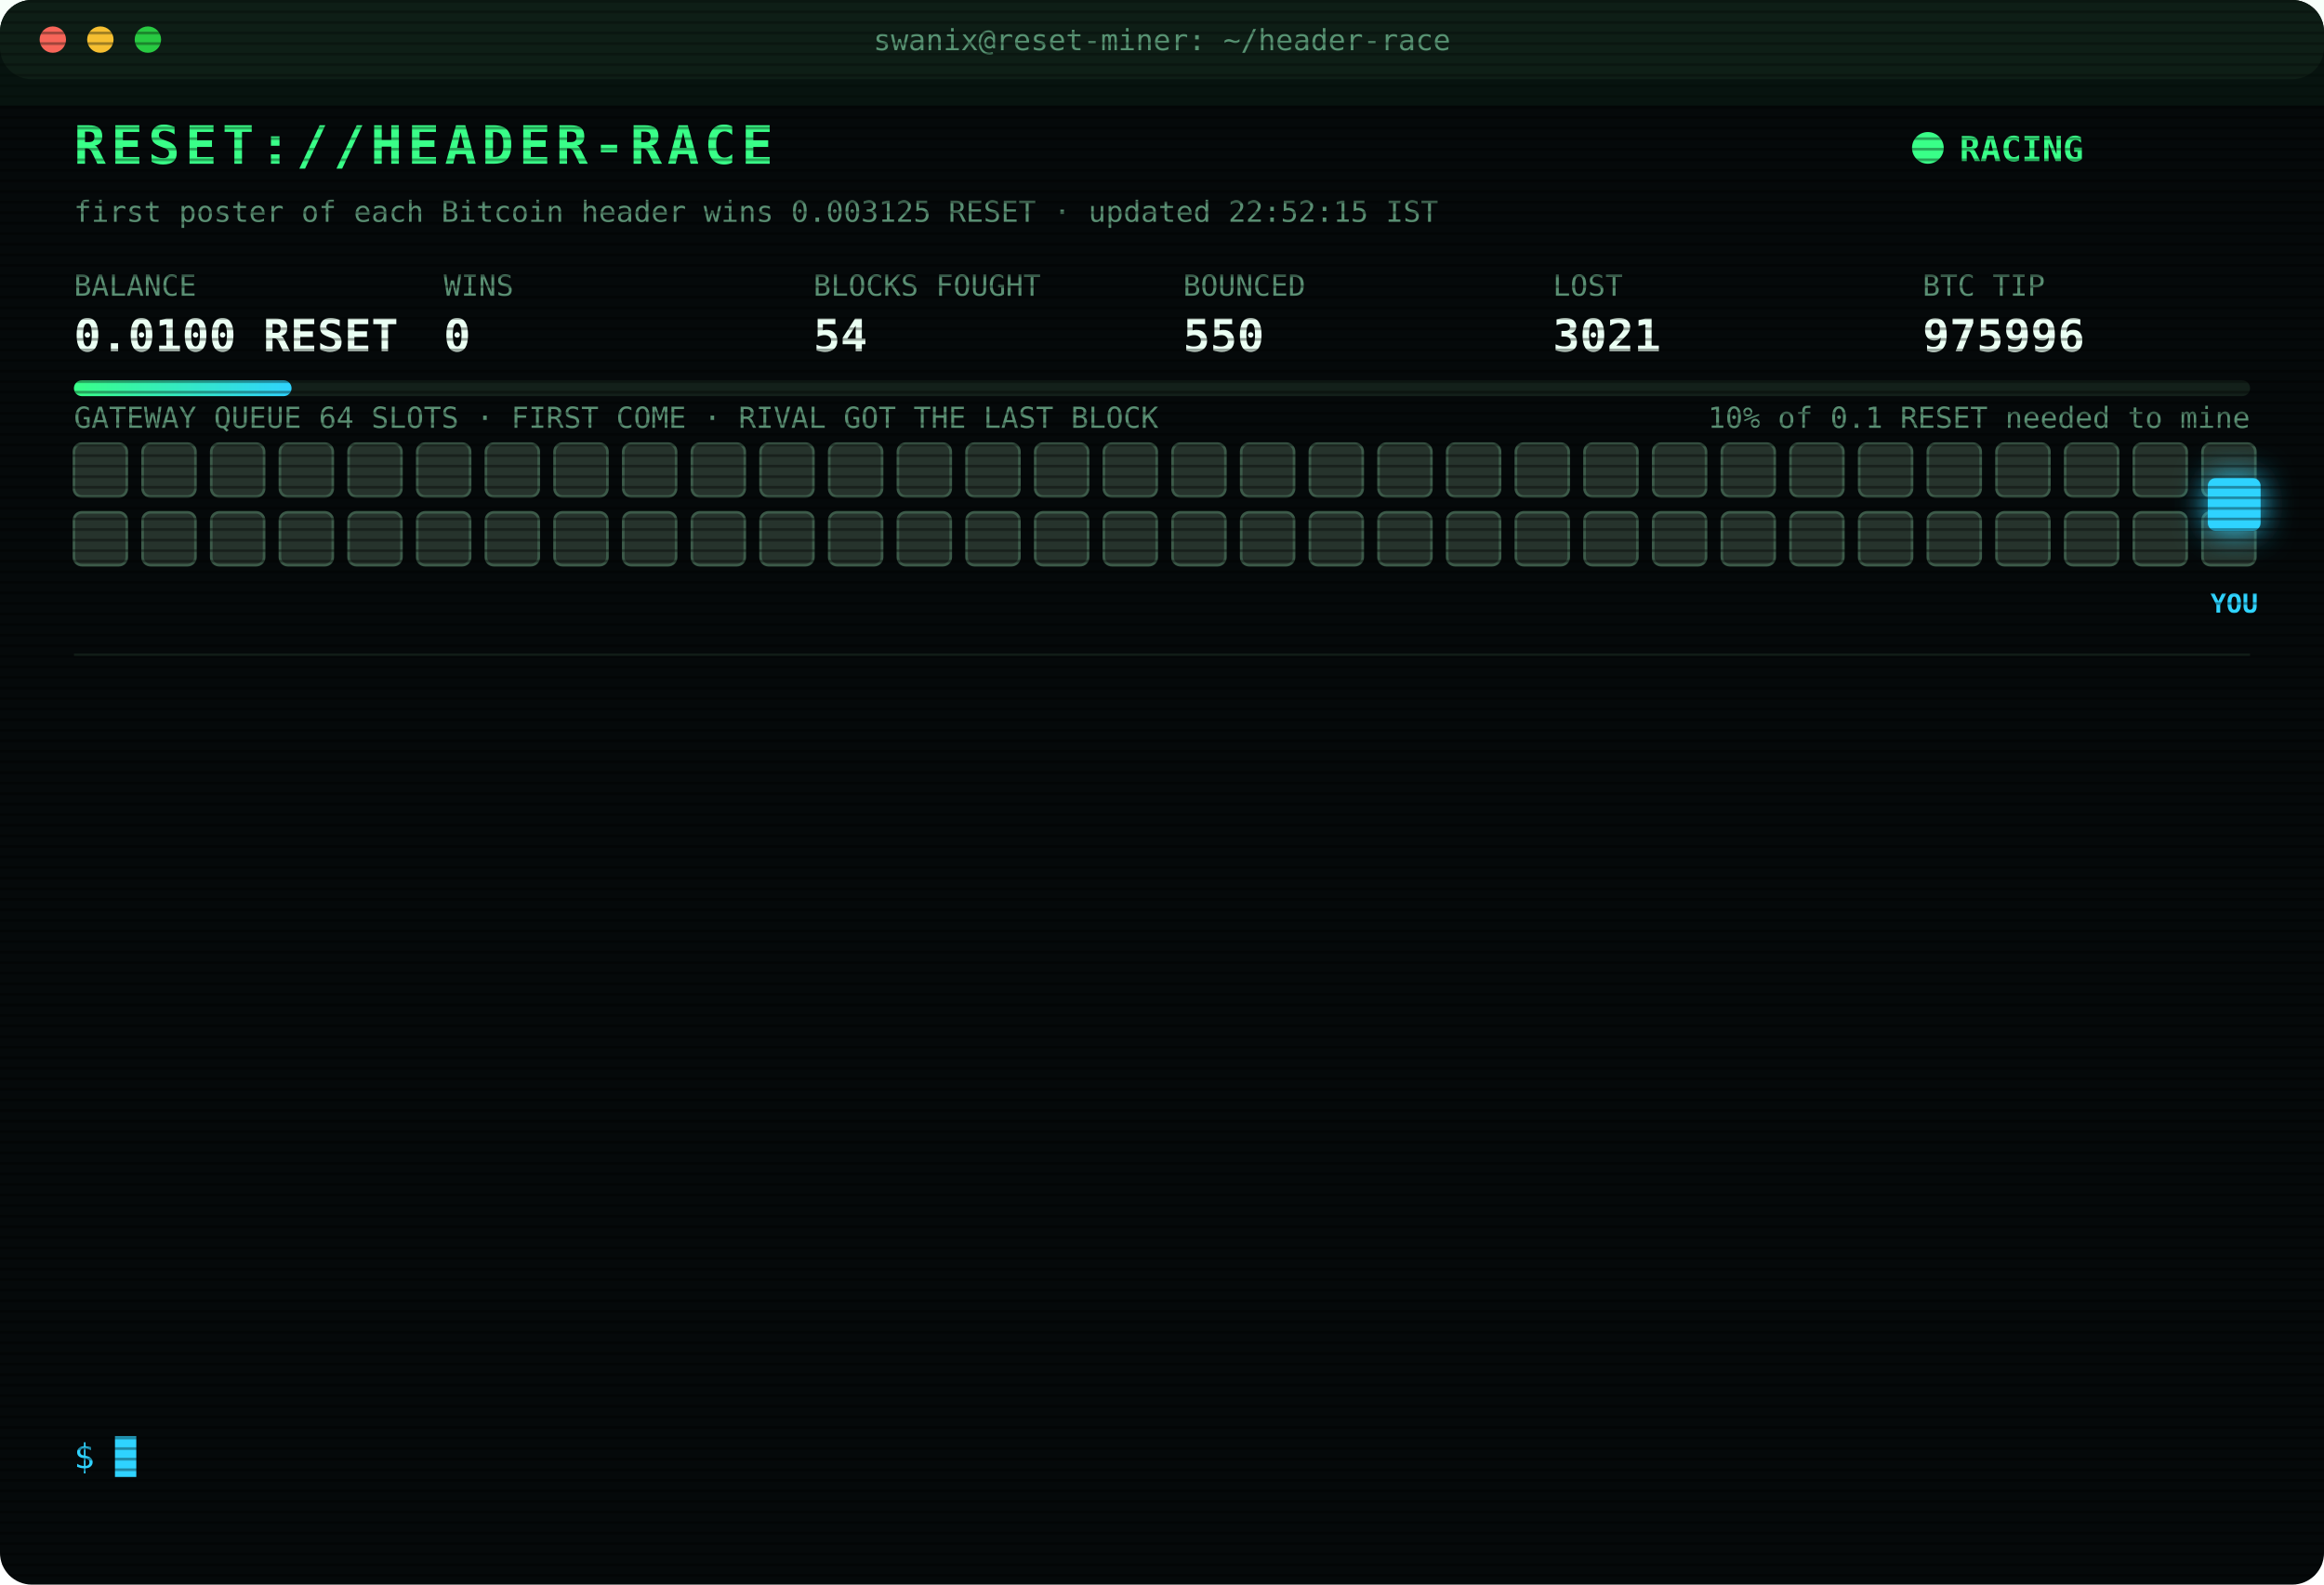
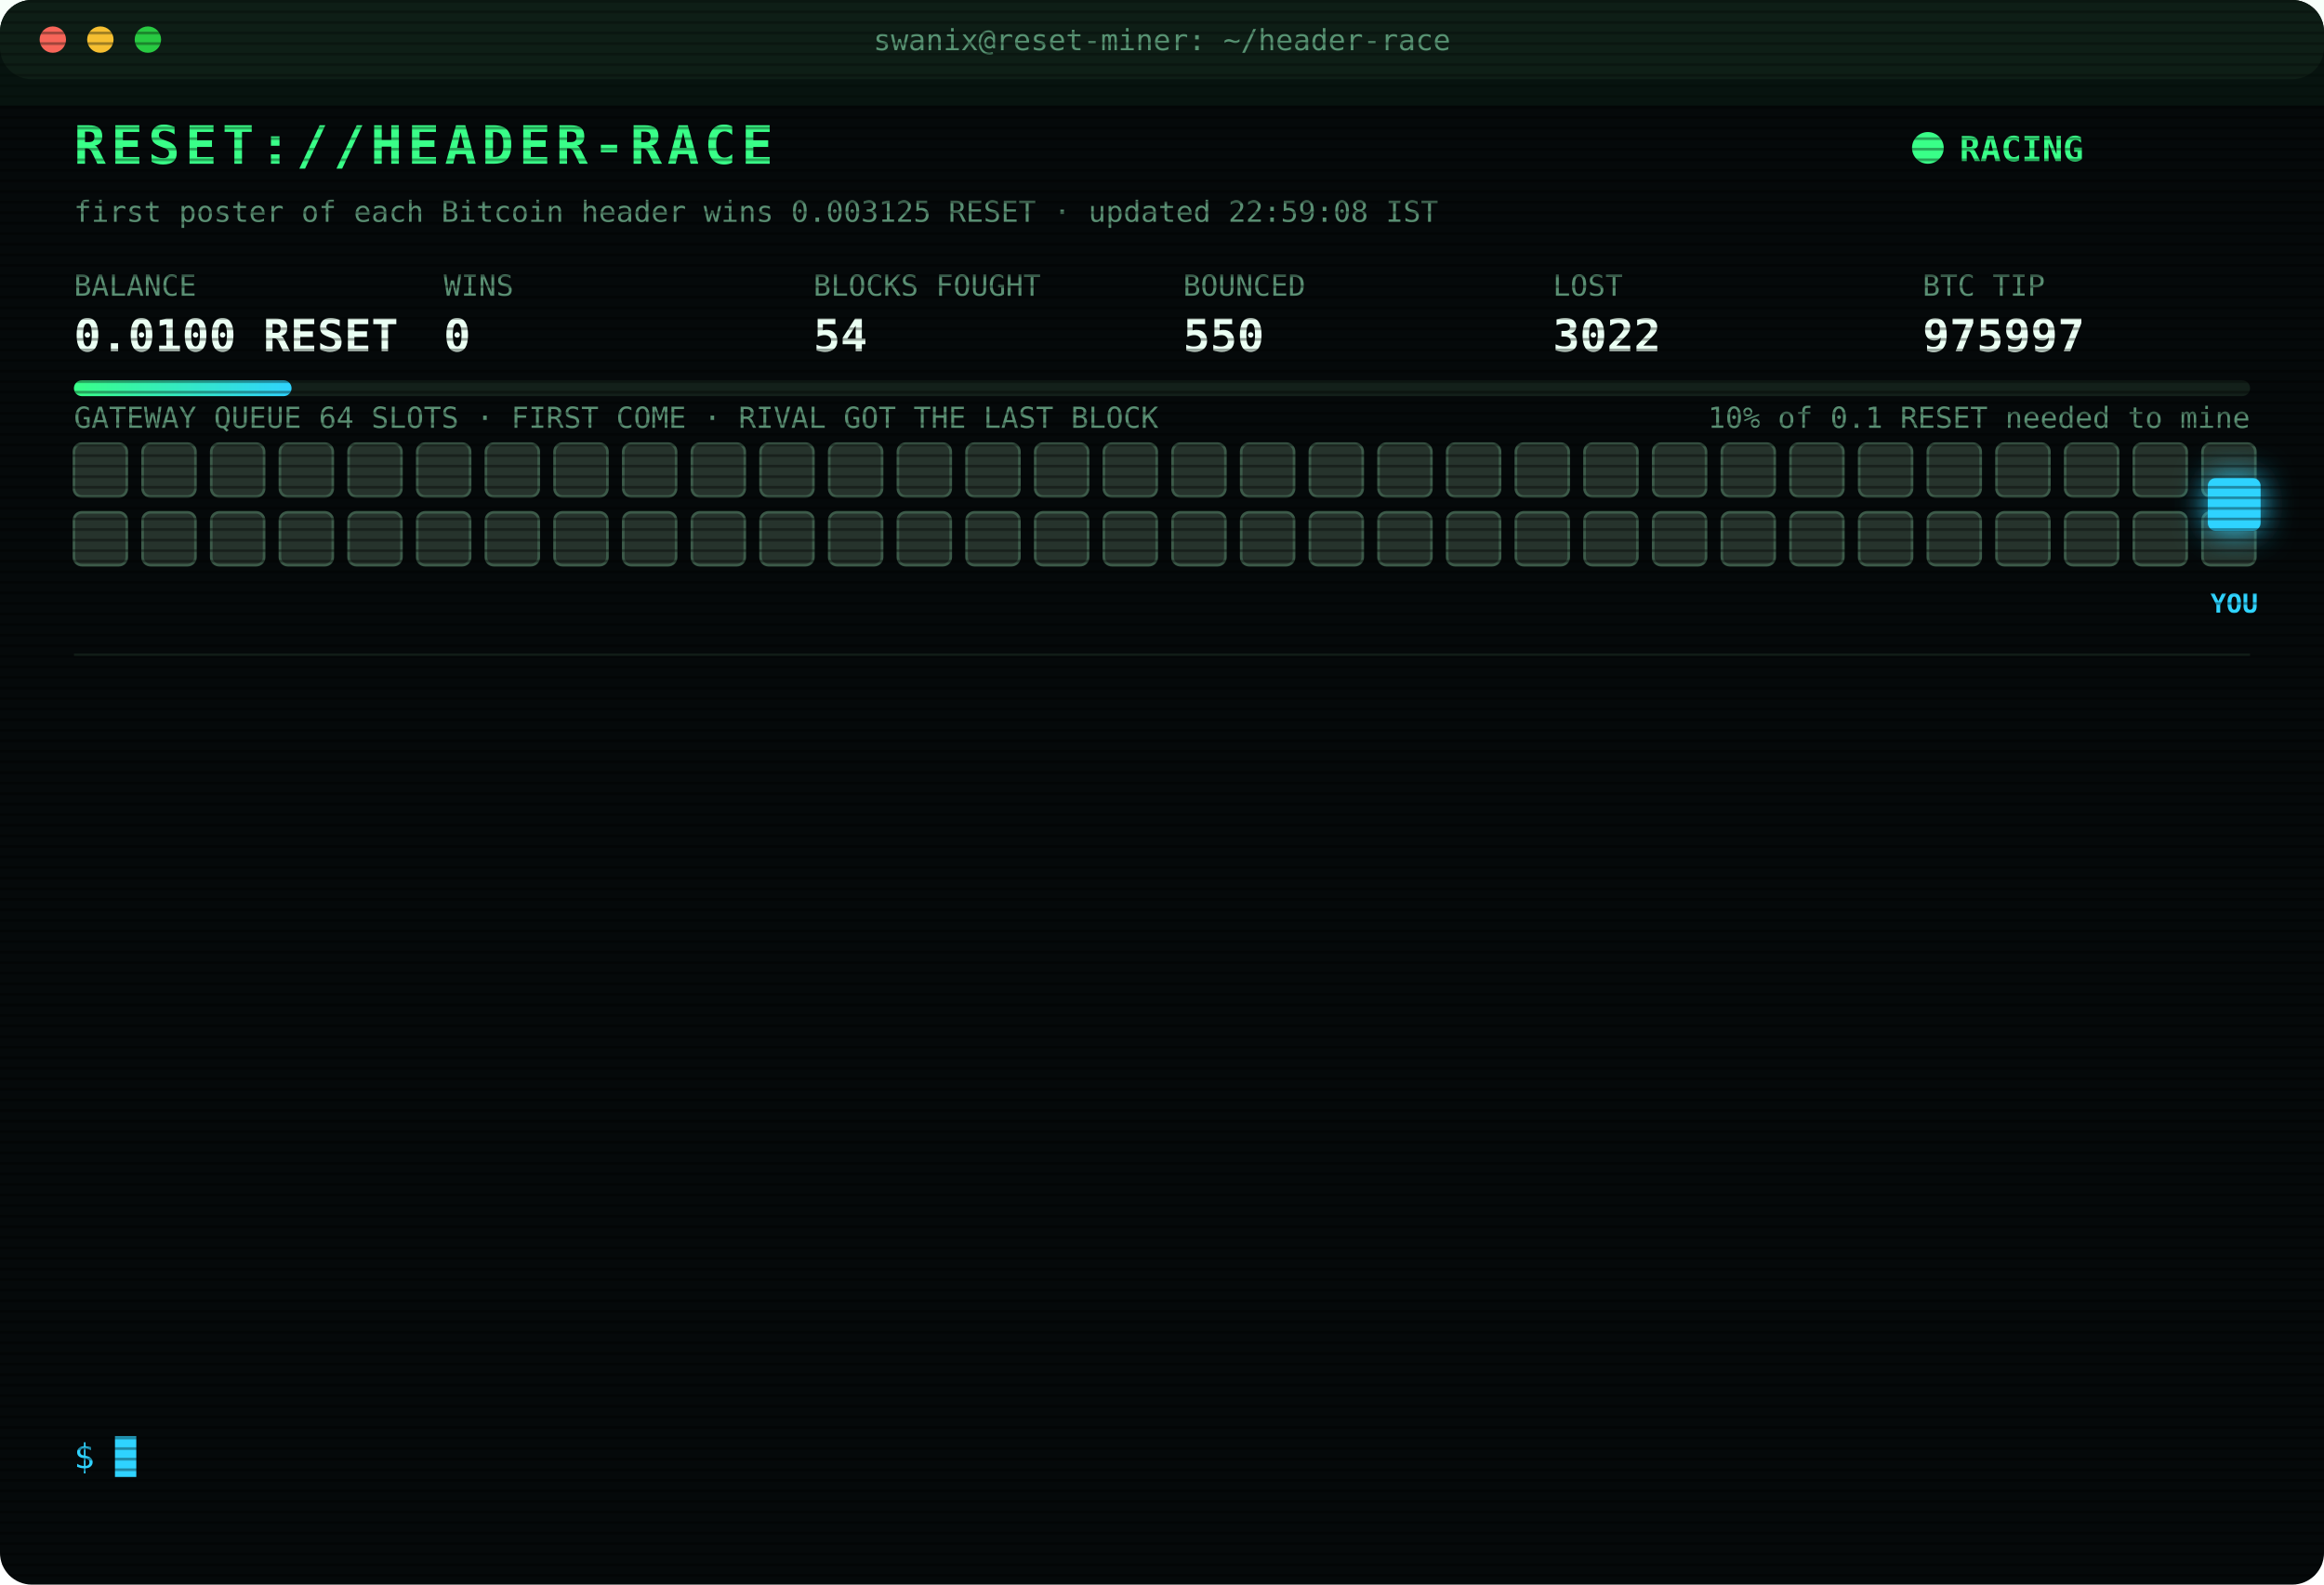
<svg xmlns="http://www.w3.org/2000/svg" width="880" height="600" viewBox="0 0 880 600" font-family="ui-monospace,SFMono-Regular,Menlo,Consolas,monospace">
  <style>
text{font-size:13px;fill:#7CFFB2}
.title{font-size:20px;font-weight:700;fill:#39FF88;letter-spacing:2px;animation:glitch 3s infinite steps(1)}
.sub{fill:#2fd3ff}.k{fill:#5a8f73;font-size:11px}.v{font-size:17px;font-weight:700;fill:#eafff3}
.ts{fill:#3f6b56}.boot{fill:#2fd3ff}.dim{fill:#5a8f73}.bad{fill:#ff4d6d}.warn{fill:#ffd23f}.mag{fill:#ff5cf0}.win{fill:#39FF88;font-weight:700}
.tag{font-size:10px;fill:#2fd3ff;font-weight:700}
.rival{fill:#26332c;stroke:#3c5a49;animation:jam 1.2s infinite alternate}
.idle{fill:#141c18;stroke:#22302a;animation:breathe 4s infinite}
.me{fill:#2fd3ff;filter:drop-shadow(0 0 6px #2fd3ff)}
.hover{animation:nudge 1.1s infinite ease-in-out}.bounce{animation:kick 1.4s infinite}
.ln{opacity:0;animation:in .4s forwards}
.cur{animation:blink 1s infinite steps(1)}
.scan{animation:scan 6s infinite linear}
.led{animation:blink 1.4s infinite}
@keyframes in{from{opacity:0;transform:translateX(-6px)}to{opacity:1;transform:none}}
@keyframes blink{50%{opacity:0}}
@keyframes jam{to{fill:#33463b}}
@keyframes breathe{50%{opacity:.4}}
@keyframes nudge{50%{transform:translateX(-10px)}}
@keyframes kick{0%,100%{transform:none}30%{transform:translateX(-14px)}55%{transform:translateX(10px) translateY(-6px)}}
@keyframes glitch{0%,92%{transform:none}93%{transform:translateX(2px);fill:#ff4d6d}95%{transform:translateX(-2px);fill:#2fd3ff}97%{transform:none}}
@keyframes scan{from{transform:translateY(-40px)}to{transform:translateY(600px)}}
</style>
  <defs>
    <pattern id="sl" width="4" height="4" patternUnits="userSpaceOnUse">
      <rect width="4" height="1" fill="#000" opacity=".35" />
    </pattern>
    <linearGradient id="bar">
      <stop offset="0" stop-color="#39FF88" />
      <stop offset="1" stop-color="#2fd3ff" />
    </linearGradient>
  </defs>
  <rect width="880" height="600" rx="12" fill="#05090a" />
  <rect width="880" height="30" rx="12" fill="#0d1512" />
  <circle cx="20" cy="15" r="5" fill="#ff5f57" />
  <circle cx="38" cy="15" r="5" fill="#febc2e" />
  <circle cx="56" cy="15" r="5" fill="#28c840" />
  <text x="440" y="19" text-anchor="middle" class="k">swanix@reset-miner: ~/header-race</text>
  <text x="28" y="62" class="title">RESET://HEADER-RACE</text>
  <circle class="led" cx="730" cy="56" r="6" fill="#39FF88" />
  <text x="742" y="61" class="win">RACING</text>
-   <text x="28" y="84" class="k">first poster of each Bitcoin header wins 0.003125 RESET · updated 22:52:15 IST</text>
+   <text x="28" y="84" class="k">first poster of each Bitcoin header wins 0.003125 RESET · updated 22:59:08 IST</text>
  <text x="28" y="112" class="k">BALANCE</text>
  <text x="28" y="133" class="v">0.0100 RESET</text>
  <text x="168" y="112" class="k">WINS</text>
  <text x="168" y="133" class="v">0</text>
  <text x="308" y="112" class="k">BLOCKS FOUGHT</text>
  <text x="308" y="133" class="v">54</text>
  <text x="448" y="112" class="k">BOUNCED</text>
  <text x="448" y="133" class="v">550</text>
  <text x="588" y="112" class="k">LOST</text>
-   <text x="588" y="133" class="v">3021</text>
+   <text x="588" y="133" class="v">3022</text>
  <text x="728" y="112" class="k">BTC TIP</text>
-   <text x="728" y="133" class="v">975996</text>
+   <text x="728" y="133" class="v">975997</text>
  <rect x="28" y="144" width="824" height="6" rx="3" fill="#13201a" />
  <rect x="28" y="144" width="82.4" height="6" rx="3" fill="url(#bar)" />
  <text x="852" y="162" text-anchor="end" class="k">10% of 0.1 RESET needed to mine</text>
  <text x="28" y="162" class="k">GATEWAY QUEUE 64 SLOTS · FIRST COME · RIVAL GOT THE LAST BLOCK</text>
  <rect class="rival" x="28" y="168" width="20" height="20" rx="3" style="animation-delay:0.00s" />
  <rect class="rival" x="54" y="168" width="20" height="20" rx="3" style="animation-delay:0.05s" />
  <rect class="rival" x="80" y="168" width="20" height="20" rx="3" style="animation-delay:0.10s" />
  <rect class="rival" x="106" y="168" width="20" height="20" rx="3" style="animation-delay:0.15s" />
  <rect class="rival" x="132" y="168" width="20" height="20" rx="3" style="animation-delay:0.20s" />
  <rect class="rival" x="158" y="168" width="20" height="20" rx="3" style="animation-delay:0.25s" />
  <rect class="rival" x="184" y="168" width="20" height="20" rx="3" style="animation-delay:0.30s" />
  <rect class="rival" x="210" y="168" width="20" height="20" rx="3" style="animation-delay:0.35s" />
  <rect class="rival" x="236" y="168" width="20" height="20" rx="3" style="animation-delay:0.40s" />
  <rect class="rival" x="262" y="168" width="20" height="20" rx="3" style="animation-delay:0.45s" />
  <rect class="rival" x="288" y="168" width="20" height="20" rx="3" style="animation-delay:0.50s" />
  <rect class="rival" x="314" y="168" width="20" height="20" rx="3" style="animation-delay:0.55s" />
  <rect class="rival" x="340" y="168" width="20" height="20" rx="3" style="animation-delay:0.60s" />
  <rect class="rival" x="366" y="168" width="20" height="20" rx="3" style="animation-delay:0.65s" />
  <rect class="rival" x="392" y="168" width="20" height="20" rx="3" style="animation-delay:0.70s" />
  <rect class="rival" x="418" y="168" width="20" height="20" rx="3" style="animation-delay:0.75s" />
  <rect class="rival" x="444" y="168" width="20" height="20" rx="3" style="animation-delay:0.80s" />
  <rect class="rival" x="470" y="168" width="20" height="20" rx="3" style="animation-delay:0.85s" />
  <rect class="rival" x="496" y="168" width="20" height="20" rx="3" style="animation-delay:0.90s" />
  <rect class="rival" x="522" y="168" width="20" height="20" rx="3" style="animation-delay:0.95s" />
  <rect class="rival" x="548" y="168" width="20" height="20" rx="3" style="animation-delay:1.00s" />
  <rect class="rival" x="574" y="168" width="20" height="20" rx="3" style="animation-delay:1.05s" />
  <rect class="rival" x="600" y="168" width="20" height="20" rx="3" style="animation-delay:1.10s" />
  <rect class="rival" x="626" y="168" width="20" height="20" rx="3" style="animation-delay:1.15s" />
  <rect class="rival" x="652" y="168" width="20" height="20" rx="3" style="animation-delay:1.20s" />
  <rect class="rival" x="678" y="168" width="20" height="20" rx="3" style="animation-delay:1.25s" />
  <rect class="rival" x="704" y="168" width="20" height="20" rx="3" style="animation-delay:1.30s" />
  <rect class="rival" x="730" y="168" width="20" height="20" rx="3" style="animation-delay:1.35s" />
  <rect class="rival" x="756" y="168" width="20" height="20" rx="3" style="animation-delay:1.40s" />
  <rect class="rival" x="782" y="168" width="20" height="20" rx="3" style="animation-delay:1.45s" />
  <rect class="rival" x="808" y="168" width="20" height="20" rx="3" style="animation-delay:1.50s" />
  <rect class="rival" x="834" y="168" width="20" height="20" rx="3" style="animation-delay:1.55s" />
  <rect class="rival" x="28" y="194" width="20" height="20" rx="3" style="animation-delay:1.60s" />
  <rect class="rival" x="54" y="194" width="20" height="20" rx="3" style="animation-delay:1.65s" />
  <rect class="rival" x="80" y="194" width="20" height="20" rx="3" style="animation-delay:1.70s" />
  <rect class="rival" x="106" y="194" width="20" height="20" rx="3" style="animation-delay:1.75s" />
  <rect class="rival" x="132" y="194" width="20" height="20" rx="3" style="animation-delay:1.80s" />
  <rect class="rival" x="158" y="194" width="20" height="20" rx="3" style="animation-delay:1.85s" />
  <rect class="rival" x="184" y="194" width="20" height="20" rx="3" style="animation-delay:1.90s" />
  <rect class="rival" x="210" y="194" width="20" height="20" rx="3" style="animation-delay:1.95s" />
  <rect class="rival" x="236" y="194" width="20" height="20" rx="3" style="animation-delay:2.00s" />
  <rect class="rival" x="262" y="194" width="20" height="20" rx="3" style="animation-delay:2.05s" />
  <rect class="rival" x="288" y="194" width="20" height="20" rx="3" style="animation-delay:2.10s" />
  <rect class="rival" x="314" y="194" width="20" height="20" rx="3" style="animation-delay:2.15s" />
  <rect class="rival" x="340" y="194" width="20" height="20" rx="3" style="animation-delay:2.20s" />
  <rect class="rival" x="366" y="194" width="20" height="20" rx="3" style="animation-delay:2.25s" />
  <rect class="rival" x="392" y="194" width="20" height="20" rx="3" style="animation-delay:2.30s" />
  <rect class="rival" x="418" y="194" width="20" height="20" rx="3" style="animation-delay:2.35s" />
  <rect class="rival" x="444" y="194" width="20" height="20" rx="3" style="animation-delay:2.40s" />
  <rect class="rival" x="470" y="194" width="20" height="20" rx="3" style="animation-delay:2.45s" />
  <rect class="rival" x="496" y="194" width="20" height="20" rx="3" style="animation-delay:2.50s" />
  <rect class="rival" x="522" y="194" width="20" height="20" rx="3" style="animation-delay:2.55s" />
  <rect class="rival" x="548" y="194" width="20" height="20" rx="3" style="animation-delay:2.60s" />
  <rect class="rival" x="574" y="194" width="20" height="20" rx="3" style="animation-delay:2.65s" />
  <rect class="rival" x="600" y="194" width="20" height="20" rx="3" style="animation-delay:2.70s" />
  <rect class="rival" x="626" y="194" width="20" height="20" rx="3" style="animation-delay:2.75s" />
  <rect class="rival" x="652" y="194" width="20" height="20" rx="3" style="animation-delay:2.80s" />
  <rect class="rival" x="678" y="194" width="20" height="20" rx="3" style="animation-delay:2.85s" />
  <rect class="rival" x="704" y="194" width="20" height="20" rx="3" style="animation-delay:2.90s" />
  <rect class="rival" x="730" y="194" width="20" height="20" rx="3" style="animation-delay:2.95s" />
  <rect class="rival" x="756" y="194" width="20" height="20" rx="3" style="animation-delay:3.00s" />
  <rect class="rival" x="782" y="194" width="20" height="20" rx="3" style="animation-delay:3.05s" />
  <rect class="rival" x="808" y="194" width="20" height="20" rx="3" style="animation-delay:3.10s" />
  <rect class="rival" x="834" y="194" width="20" height="20" rx="3" style="animation-delay:3.15s" />
  <g class="hover">
    <rect class="me" x="836" y="181" width="20" height="20" rx="3" />
    <text class="tag" x="846" y="232" text-anchor="middle">YOU</text>
  </g>
  <line x1="28" x2="852" y1="248" y2="248" stroke="#13201a" />
  <g class="ln" style="animation-delay:0.40s">
-     <text x="28" y="270" class="ts">21:40:27</text>
-     <text x="104" y="270" class="dim">[STINT END] calls 772 · wins 0</text>
+     <text x="28" y="270" class="ts">21:45:24</text>
+     <text x="104" y="270" class="boot">[BOOT] racer v3 online · 3 feeds · stint 340m</text>
  </g>
  <g class="ln" style="animation-delay:0.65s">
-     <text x="28" y="292" class="ts">21:45:24</text>
-     <text x="104" y="292" class="boot">[BOOT] racer v3 online · 3 feeds · stint 340m</text>
+     <text x="28" y="292" class="ts">21:48:25</text>
+     <text x="104" y="292" class="bad">[LOST] #975984 taken by a rival miner</text>
  </g>
  <g class="ln" style="animation-delay:0.90s">
-     <text x="28" y="314" class="ts">21:48:25</text>
-     <text x="104" y="314" class="bad">[LOST] #975984 taken by a rival miner</text>
+     <text x="28" y="314" class="ts">21:54:01</text>
+     <text x="104" y="314" class="bad">[LOST] #975985 taken by a rival miner</text>
  </g>
  <g class="ln" style="animation-delay:1.15s">
-     <text x="28" y="336" class="ts">21:54:01</text>
-     <text x="104" y="336" class="bad">[LOST] #975985 taken by a rival miner</text>
+     <text x="28" y="336" class="ts">22:03:12</text>
+     <text x="104" y="336" class="bad">[LOST] #975986 taken by a rival miner</text>
  </g>
  <g class="ln" style="animation-delay:1.40s">
-     <text x="28" y="358" class="ts">22:03:12</text>
-     <text x="104" y="358" class="bad">[LOST] #975986 taken by a rival miner</text>
+     <text x="28" y="358" class="ts">22:12:00</text>
+     <text x="104" y="358" class="bad">[LOST] #975988 taken by a rival miner</text>
  </g>
  <g class="ln" style="animation-delay:1.65s">
-     <text x="28" y="380" class="ts">22:12:00</text>
-     <text x="104" y="380" class="bad">[LOST] #975988 taken by a rival miner</text>
+     <text x="28" y="380" class="ts">22:17:14</text>
+     <text x="104" y="380" class="bad">[LOST] #975989 taken by a rival miner</text>
  </g>
  <g class="ln" style="animation-delay:1.90s">
-     <text x="28" y="402" class="ts">22:17:14</text>
-     <text x="104" y="402" class="bad">[LOST] #975989 taken by a rival miner</text>
+     <text x="28" y="402" class="ts">22:26:14</text>
+     <text x="104" y="402" class="bad">[LOST] #975991 taken by a rival miner</text>
  </g>
  <g class="ln" style="animation-delay:2.15s">
-     <text x="28" y="424" class="ts">22:26:14</text>
-     <text x="104" y="424" class="bad">[LOST] #975991 taken by a rival miner</text>
+     <text x="28" y="424" class="ts">22:28:04</text>
+     <text x="104" y="424" class="bad">[LOST] #975992 taken by a rival miner</text>
  </g>
  <g class="ln" style="animation-delay:2.40s">
-     <text x="28" y="446" class="ts">22:28:04</text>
-     <text x="104" y="446" class="bad">[LOST] #975992 taken by a rival miner</text>
+     <text x="28" y="446" class="ts">22:32:22</text>
+     <text x="104" y="446" class="bad">[LOST] #975993 taken by a rival miner</text>
  </g>
  <g class="ln" style="animation-delay:2.65s">
-     <text x="28" y="468" class="ts">22:32:22</text>
-     <text x="104" y="468" class="bad">[LOST] #975993 taken by a rival miner</text>
+     <text x="28" y="468" class="ts">22:46:35</text>
+     <text x="104" y="468" class="bad">[LOST] #975994 taken by a rival miner</text>
  </g>
  <g class="ln" style="animation-delay:2.90s">
-     <text x="28" y="490" class="ts">22:46:35</text>
-     <text x="104" y="490" class="bad">[LOST] #975994 taken by a rival miner</text>
+     <text x="28" y="490" class="ts">22:50:43</text>
+     <text x="104" y="490" class="bad">[LOST] #975995 taken by a rival miner</text>
  </g>
  <g class="ln" style="animation-delay:3.15s">
-     <text x="28" y="512" class="ts">22:50:43</text>
-     <text x="104" y="512" class="bad">[LOST] #975995 taken by a rival miner</text>
+     <text x="28" y="512" class="ts">22:52:15</text>
+     <text x="104" y="512" class="bad">[LOST] #975996 taken by a rival miner</text>
  </g>
  <g class="ln" style="animation-delay:3.40s">
-     <text x="28" y="534" class="ts">22:52:15</text>
-     <text x="104" y="534" class="bad">[LOST] #975996 taken by a rival miner</text>
+     <text x="28" y="534" class="ts">22:59:08</text>
+     <text x="104" y="534" class="bad">[LOST] #975997 taken by a rival miner</text>
  </g>
  <text x="28" y="556" class="sub">$ <tspan class="cur">█</tspan>
  </text>
  <rect width="880" height="600" rx="12" fill="url(#sl)" pointer-events="none" />
  <rect class="scan" width="880" height="40" fill="#39FF88" opacity=".04" />
</svg>
